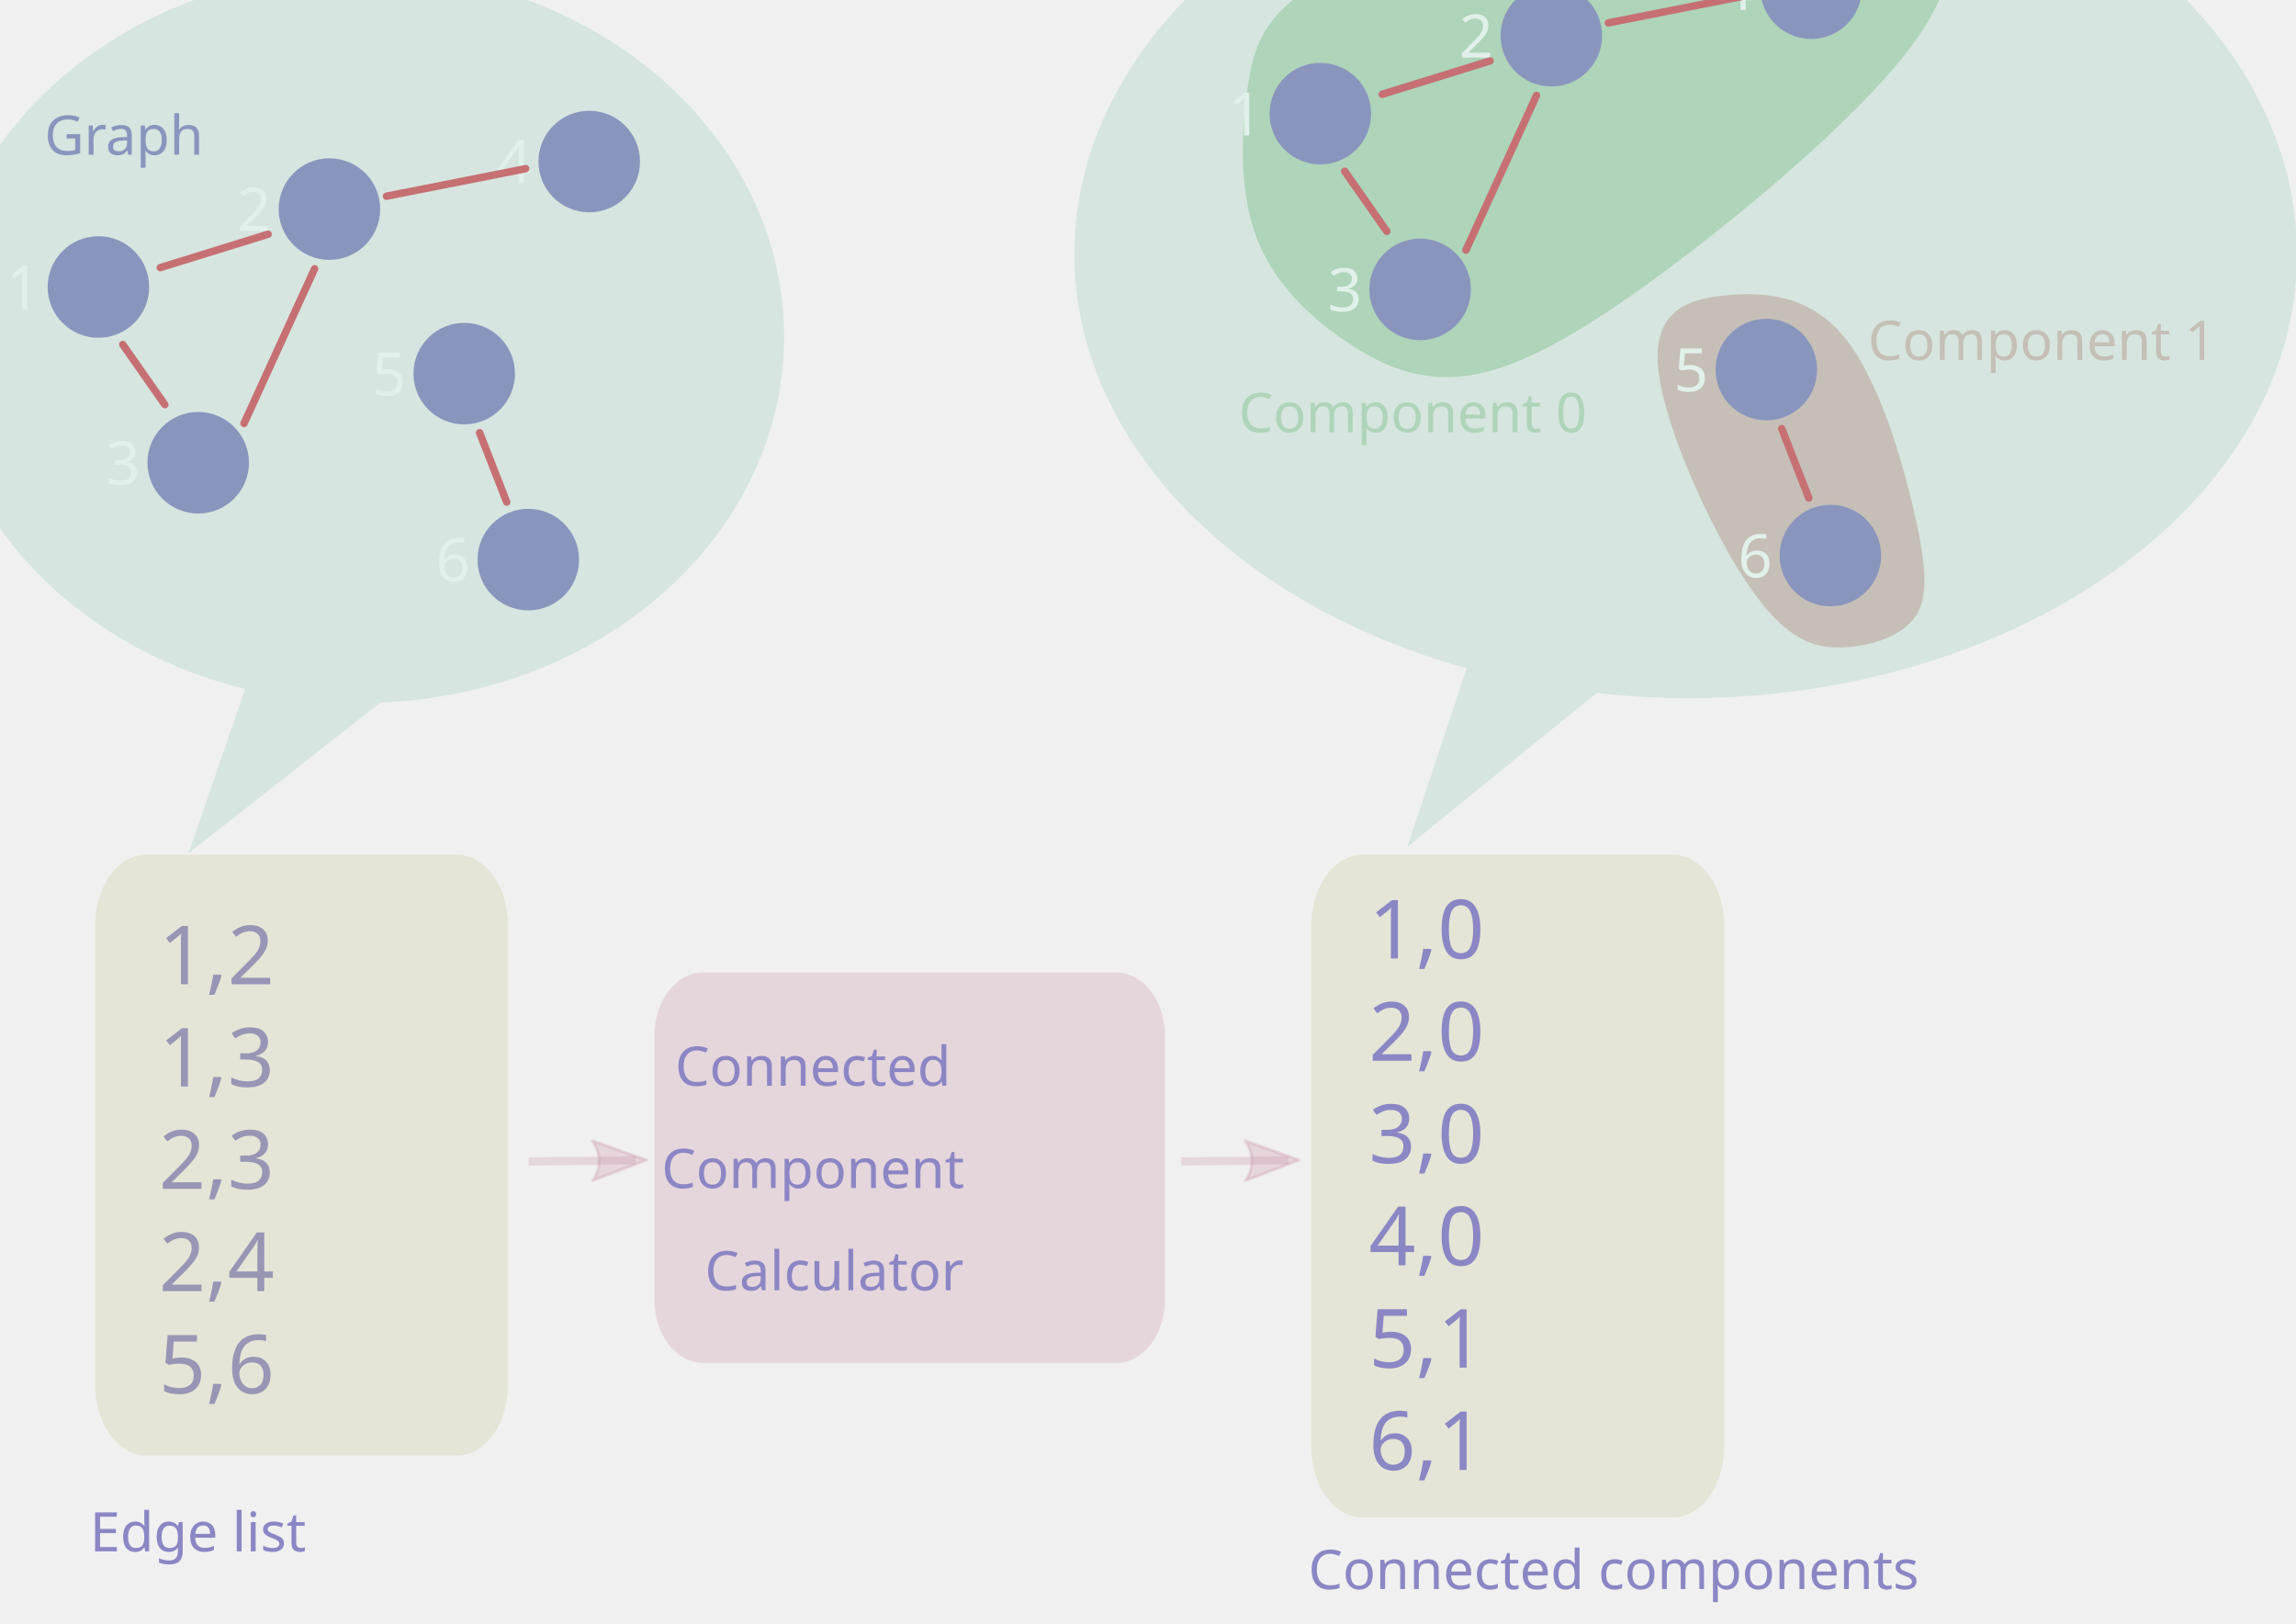
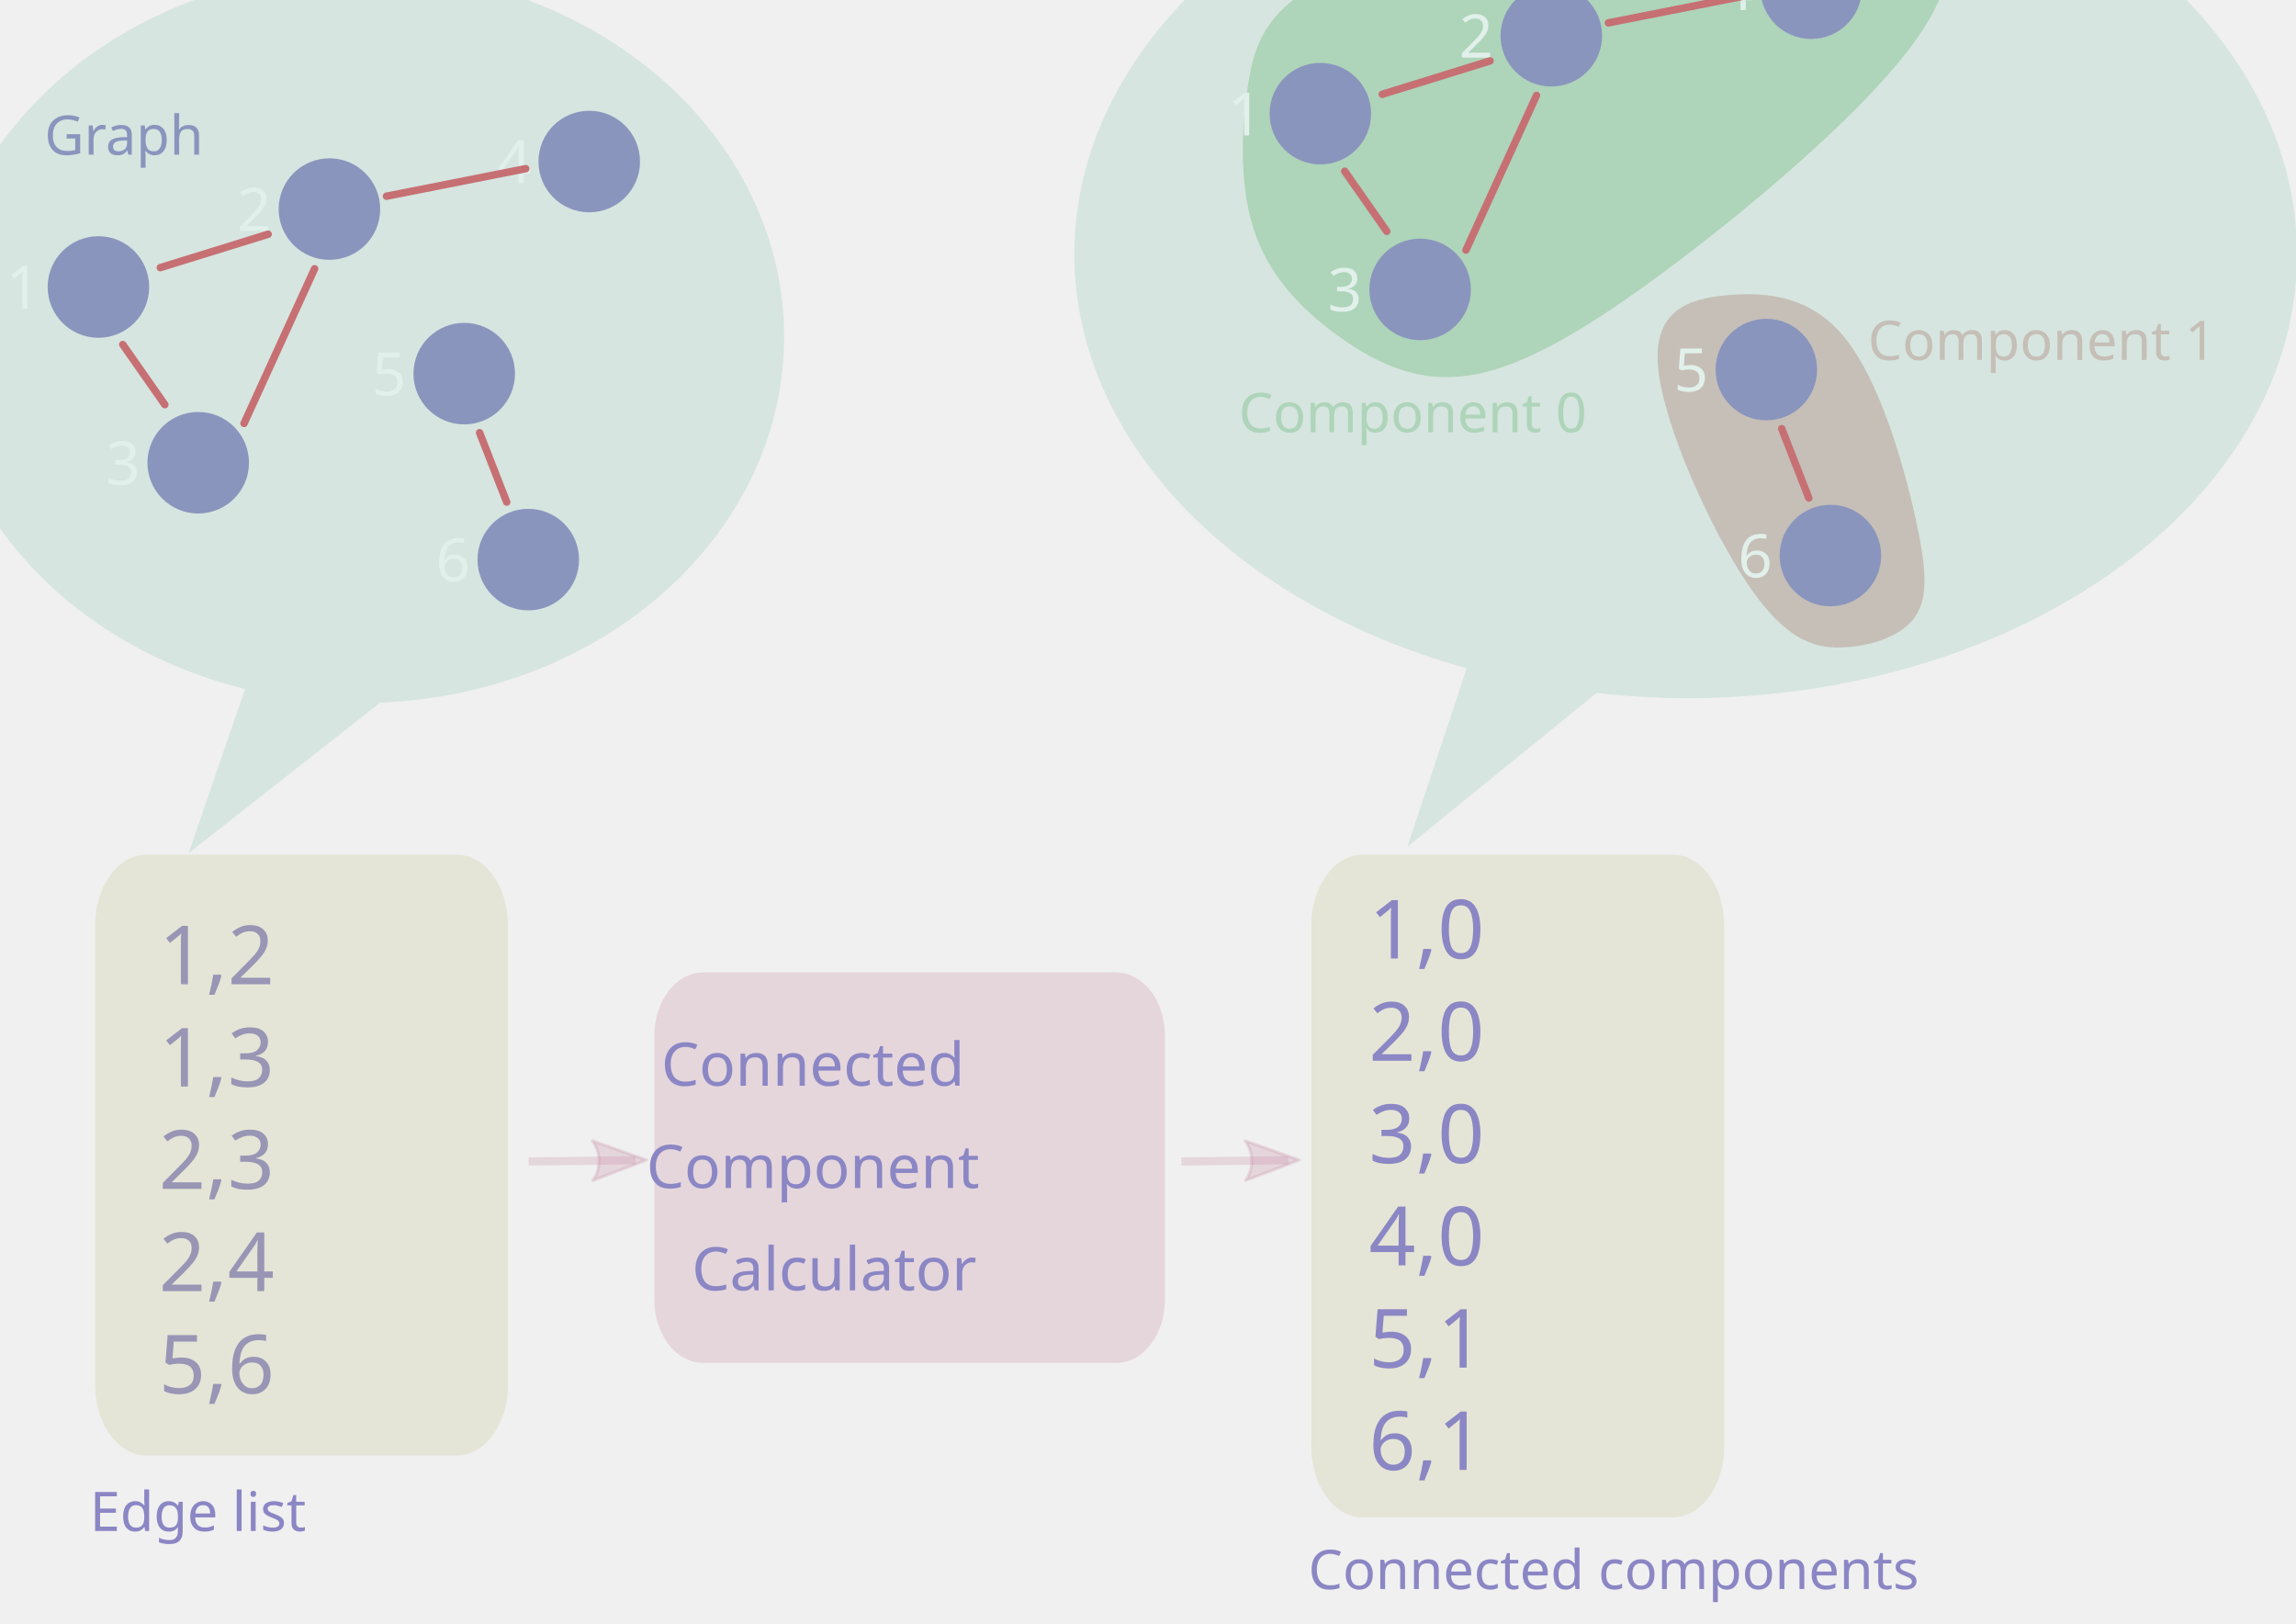
<svg xmlns="http://www.w3.org/2000/svg" width="297mm" height="210mm" viewBox="0 0 297 210" version="1.1" id="svg8">
  <defs id="defs2">
    <marker orient="auto" refY="0.0" refX="0.0" id="Arrow2Mend" style="overflow:visible;">
      <path id="path1776" style="fill-rule:evenodd;stroke-width:0.625;stroke-linejoin:round;stroke:#c3879f;stroke-opacity:0.251;fill:#c3879f;fill-opacity:0.251" d="M 8.719,4.034 L -2.207,0.016 L 8.719,-4.002 C 6.973,-1.63 6.983,1.616 8.719,4.034 z " transform="scale(0.6) rotate(180) translate(0,0)" />
    </marker>
    <marker orient="auto" refY="0.0" refX="0.0" id="TriangleOutS" style="overflow:visible">
      <path id="path1897" d="M 5.77,0.0 L -2.88,5.0 L -2.88,-5.0 L 5.77,0.0 z " style="fill-rule:evenodd;stroke:#000000;stroke-width:1pt;stroke-opacity:1;fill:#000000;fill-opacity:1" transform="scale(0.2)" />
    </marker>
    <marker orient="auto" refY="0.0" refX="0.0" id="Arrow1Lend" style="overflow:visible;">
      <path id="path1752" d="M 0.0,0.0 L 5.0,-5.0 L -12.5,0.0 L 5.0,5.0 L 0.0,0.0 z " style="fill-rule:evenodd;stroke:#000000;stroke-width:1pt;stroke-opacity:1;fill:#000000;fill-opacity:1" transform="scale(0.8) rotate(180) translate(12.5,0)" />
    </marker>
    <marker orient="auto" refY="0" refX="0" id="Arrow2Mend-3" style="overflow:visible">
      <path id="path1776-3" style="fill:#c3879f;fill-opacity:0.251;fill-rule:evenodd;stroke:#c3879f;stroke-width:0.625;stroke-linejoin:round;stroke-opacity:0.251" d="M 8.719,4.034 -2.207,0.016 8.719,-4.002 c -1.745,2.372 -1.735,5.617 -6e-7,8.035 z" transform="scale(-0.6)" />
    </marker>
  </defs>
  <g id="layer1" transform="translate(0,-87)">
    <path id="path1009" d="m 145.843,-65.541 c -0.756,-7.56 3.906,-9.071 9.071,-9.512 5.165,-0.441 10.835,0.189 15.182,5.669 4.347,5.48 7.37,15.812 8.945,22.805 1.575,6.993 1.701,10.646 0.076,13.076 -1.625,2.43 -5.304,3.744 -8.958,3.996 -3.654,0.252 -7.433,-0.504 -12.41,-7.686 -4.977,-7.182 -11.15,-20.788 -11.906,-28.348 z" style="opacity:0.5;fill:#c48b86;fill-opacity:1;stroke:none;stroke-width:0.265px;stroke-linecap:butt;stroke-linejoin:miter;stroke-opacity:1" transform="translate(68.65856,200.2143)" />
    <g transform="translate(-71.57924,114.712)" id="g5257">
      <circle r="6.567" cy="9.406" cx="84.311" id="path3713-62-9-3-4" style="opacity:1;fill:#8b86c4;fill-opacity:1;stroke:none;stroke-width:1.782;stroke-linecap:round;stroke-linejoin:round;stroke-miterlimit:4;stroke-dasharray:none;stroke-dashoffset:0;stroke-opacity:1" />
      <text id="text4522-5-8-5-0" y="12.225" x="84.216" style="font-style:normal;font-weight:normal;font-size:10.583px;line-height:1.25;font-family:sans-serif;letter-spacing:0px;word-spacing:0px;fill:#ffffff;fill-opacity:1;stroke:none;stroke-width:0.265" xml:space="preserve">
        <tspan style="font-size:7.761px;text-align:center;text-anchor:middle;fill:#ffffff;fill-opacity:1;stroke-width:0.265" y="12.225" x="84.216" id="tspan4520-1-3-0-4">1</tspan>
      </text>
    </g>
    <g id="g5257-8" transform="translate(-41.69939,104.6346)">
      <circle r="6.567" cy="9.406" cx="84.311" id="path3713-62-9-3-4-5" style="opacity:1;fill:#8b86c4;fill-opacity:1;stroke:none;stroke-width:1.782;stroke-linecap:round;stroke-linejoin:round;stroke-miterlimit:4;stroke-dasharray:none;stroke-dashoffset:0;stroke-opacity:1" />
      <text id="text4522-5-8-5-0-2" y="12.225" x="84.216" style="font-style:normal;font-weight:normal;font-size:10.583px;line-height:1.25;font-family:sans-serif;letter-spacing:0px;word-spacing:0px;fill:#ffffff;fill-opacity:1;stroke:none;stroke-width:0.265" xml:space="preserve">
        <tspan style="font-size:7.761px;text-align:center;text-anchor:middle;fill:#ffffff;fill-opacity:1;stroke-width:0.265" y="12.225" x="84.216" id="tspan4520-1-3-0-4-2">2</tspan>
      </text>
    </g>
    <g id="g5257-8-1" transform="translate(-58.67101,137.4419)">
      <circle r="6.567" cy="9.406" cx="84.311" id="path3713-62-9-3-4-5-6" style="opacity:1;fill:#8b86c4;fill-opacity:1;stroke:none;stroke-width:1.782;stroke-linecap:round;stroke-linejoin:round;stroke-miterlimit:4;stroke-dasharray:none;stroke-dashoffset:0;stroke-opacity:1" />
      <text id="text4522-5-8-5-0-2-9" y="12.225" x="84.216" style="font-style:normal;font-weight:normal;font-size:10.583px;line-height:1.25;font-family:sans-serif;letter-spacing:0px;word-spacing:0px;fill:#ffffff;fill-opacity:1;stroke:none;stroke-width:0.265" xml:space="preserve">
        <tspan style="font-size:7.761px;text-align:center;text-anchor:middle;fill:#ffffff;fill-opacity:1;stroke-width:0.265" y="12.225" x="84.216" id="tspan4520-1-3-0-4-2-5">3</tspan>
      </text>
    </g>
    <g id="g5257-8-1-1" transform="translate(-8.090254,98.48739)">
      <circle r="6.567" cy="9.406" cx="84.311" id="path3713-62-9-3-4-5-6-5" style="opacity:1;fill:#8b86c4;fill-opacity:1;stroke:none;stroke-width:1.782;stroke-linecap:round;stroke-linejoin:round;stroke-miterlimit:4;stroke-dasharray:none;stroke-dashoffset:0;stroke-opacity:1" />
      <text id="text4522-5-8-5-0-2-9-0" y="12.225" x="84.216" style="font-style:normal;font-weight:normal;font-size:10.583px;line-height:1.25;font-family:sans-serif;letter-spacing:0px;word-spacing:0px;fill:#ffffff;fill-opacity:1;stroke:none;stroke-width:0.265" xml:space="preserve">
        <tspan style="font-size:7.761px;text-align:center;text-anchor:middle;fill:#ffffff;fill-opacity:1;stroke-width:0.265" y="12.225" x="84.216" id="tspan4520-1-3-0-4-2-5-6">4</tspan>
      </text>
    </g>
    <g id="g5257-8-1-1-0" transform="translate(144.1747,125.3909)">
      <circle r="6.567" cy="9.406" cx="84.311" id="path3713-62-9-3-4-5-6-5-5" style="opacity:1;fill:#8b86c4;fill-opacity:1;stroke:none;stroke-width:1.782;stroke-linecap:round;stroke-linejoin:round;stroke-miterlimit:4;stroke-dasharray:none;stroke-dashoffset:0;stroke-opacity:1" />
      <text id="text4522-5-8-5-0-2-9-0-8" y="12.225" x="84.216" style="font-style:normal;font-weight:normal;font-size:10.583px;line-height:1.25;font-family:sans-serif;letter-spacing:0px;word-spacing:0px;fill:#ffffff;fill-opacity:1;stroke:none;stroke-width:0.265" xml:space="preserve">
        <tspan style="font-size:7.761px;text-align:center;text-anchor:middle;fill:#ffffff;fill-opacity:1;stroke-width:0.265" y="12.225" x="84.216" id="tspan4520-1-3-0-4-2-5-6-8">5</tspan>
      </text>
    </g>
    <g id="g5257-8-1-1-9" transform="translate(152.46,149.4452)">
      <circle r="6.567" cy="9.406" cx="84.311" id="path3713-62-9-3-4-5-6-5-1" style="opacity:1;fill:#8b86c4;fill-opacity:1;stroke:none;stroke-width:1.782;stroke-linecap:round;stroke-linejoin:round;stroke-miterlimit:4;stroke-dasharray:none;stroke-dashoffset:0;stroke-opacity:1" />
      <text id="text4522-5-8-5-0-2-9-0-88" y="12.225" x="84.216" style="font-style:normal;font-weight:normal;font-size:10.583px;line-height:1.25;font-family:sans-serif;letter-spacing:0px;word-spacing:0px;fill:#ffffff;fill-opacity:1;stroke:none;stroke-width:0.265" xml:space="preserve">
        <tspan style="font-size:7.761px;text-align:center;text-anchor:middle;fill:#ffffff;fill-opacity:1;stroke-width:0.265" y="12.225" x="84.216" id="tspan4520-1-3-0-4-2-5-6-6">6</tspan>
      </text>
    </g>
    <path id="path4759-0-6-1-3-4-1" d="m 34.684,117.294 -13.945,4.318" style="fill:none;stroke:#db5461;stroke-width:0.965;stroke-linecap:round;stroke-linejoin:miter;stroke-miterlimit:4;stroke-dasharray:none;stroke-opacity:1" />
    <path id="path4759-0-6-1-3-4-1-6" d="m 21.323,139.336 -5.441,-7.777" style="fill:none;stroke:#db5461;stroke-width:0.965;stroke-linecap:round;stroke-linejoin:miter;stroke-miterlimit:4;stroke-dasharray:none;stroke-opacity:1" />
    <path id="path4759-0-6-1-3-4-1-1" d="m 40.694,121.76 -9.126,20.004" style="fill:none;stroke:#db5461;stroke-width:0.965;stroke-linecap:round;stroke-linejoin:miter;stroke-miterlimit:4;stroke-dasharray:none;stroke-opacity:1" />
    <path id="path4759-0-6-1-3-4-1-3" d="m 68.003,108.814 -18.009,3.562" style="fill:none;stroke:#db5461;stroke-width:0.965;stroke-linecap:round;stroke-linejoin:miter;stroke-miterlimit:4;stroke-dasharray:none;stroke-opacity:1" />
    <path id="path4759-0-6-1-3-4-1-3-7" d="m 230.474,142.437 3.506,8.974" style="fill:none;stroke:#db5461;stroke-width:0.965;stroke-linecap:round;stroke-linejoin:miter;stroke-miterlimit:4;stroke-dasharray:none;stroke-opacity:1" />
    <text id="text1043-5" y="133.556" x="241.614" style="font-style:normal;font-weight:normal;font-size:10.583px;line-height:1.25;font-family:sans-serif;letter-spacing:0px;word-spacing:0px;fill:#c38b85;fill-opacity:0.502;stroke:none;stroke-width:0.265" xml:space="preserve">
      <tspan style="font-size:7.056px;fill:#c38b85;fill-opacity:0.502;stroke-width:0.265" y="133.556" x="241.614" id="tspan1041-6">Component 1</tspan>
    </text>
    <text id="text1043-7" y="107.006" x="5.745" style="font-style:normal;font-weight:normal;font-size:10.583px;line-height:1.25;font-family:sans-serif;letter-spacing:0px;word-spacing:0px;fill:#8b86c4;fill-opacity:1;stroke:none;stroke-width:0.265" xml:space="preserve">
      <tspan style="font-size:7.056px;fill:#8b86c4;fill-opacity:1;stroke-width:0.265" y="107.006" x="5.745" id="tspan1041-3">Graph</tspan>
    </text>
    <path id="path1005-5" d="m 43.222,-54.202 c -13.418,4.914 -15.182,10.205 -16.127,16.505 -0.945,6.3 -1.071,13.607 1.071,19.403 2.142,5.796 6.552,10.079 11.276,13.355 4.725,3.276 9.764,5.544 16.064,4.662 6.3,-0.882 13.859,-4.914 24.82,-12.977 10.961,-8.063 25.325,-20.159 32.191,-29.104 6.866,-8.945 6.236,-14.741 4.032,-18.521 -2.205,-3.78 -5.985,-5.544 -20.411,-4.158 -14.426,1.386 -39.498,5.922 -52.916,10.835 z" style="opacity:0.5;fill:#86c48b;fill-opacity:1;stroke:none;stroke-width:0.265px;stroke-linecap:butt;stroke-linejoin:miter;stroke-opacity:1" transform="translate(134.3231,135.8591)" />
    <g transform="translate(86.48187,92.29424)" id="g5257-80">
      <circle r="6.567" cy="9.406" cx="84.311" id="path3713-62-9-3-4-3" style="opacity:1;fill:#8b86c4;fill-opacity:1;stroke:none;stroke-width:1.782;stroke-linecap:round;stroke-linejoin:round;stroke-miterlimit:4;stroke-dasharray:none;stroke-dashoffset:0;stroke-opacity:1" />
      <text id="text4522-5-8-5-0-1" y="12.225" x="84.216" style="font-style:normal;font-weight:normal;font-size:10.583px;line-height:1.25;font-family:sans-serif;letter-spacing:0px;word-spacing:0px;fill:#ffffff;fill-opacity:1;stroke:none;stroke-width:0.265" xml:space="preserve">
        <tspan style="font-size:7.761px;text-align:center;text-anchor:middle;fill:#ffffff;fill-opacity:1;stroke-width:0.265" y="12.225" x="84.216" id="tspan4520-1-3-0-4-0">1</tspan>
      </text>
    </g>
    <g id="g5257-8-5" transform="translate(116.3617,82.21686)">
      <circle r="6.567" cy="9.406" cx="84.311" id="path3713-62-9-3-4-5-9" style="opacity:1;fill:#8b86c4;fill-opacity:1;stroke:none;stroke-width:1.782;stroke-linecap:round;stroke-linejoin:round;stroke-miterlimit:4;stroke-dasharray:none;stroke-dashoffset:0;stroke-opacity:1" />
      <text id="text4522-5-8-5-0-2-2" y="12.225" x="84.216" style="font-style:normal;font-weight:normal;font-size:10.583px;line-height:1.25;font-family:sans-serif;letter-spacing:0px;word-spacing:0px;fill:#ffffff;fill-opacity:1;stroke:none;stroke-width:0.265" xml:space="preserve">
        <tspan style="font-size:7.761px;text-align:center;text-anchor:middle;fill:#ffffff;fill-opacity:1;stroke-width:0.265" y="12.225" x="84.216" id="tspan4520-1-3-0-4-2-0">2</tspan>
      </text>
    </g>
    <g id="g5257-8-1-6" transform="translate(99.3901,115.0242)">
      <circle r="6.567" cy="9.406" cx="84.311" id="path3713-62-9-3-4-5-6-0" style="opacity:1;fill:#8b86c4;fill-opacity:1;stroke:none;stroke-width:1.782;stroke-linecap:round;stroke-linejoin:round;stroke-miterlimit:4;stroke-dasharray:none;stroke-dashoffset:0;stroke-opacity:1" />
      <text id="text4522-5-8-5-0-2-9-9" y="12.225" x="84.216" style="font-style:normal;font-weight:normal;font-size:10.583px;line-height:1.25;font-family:sans-serif;letter-spacing:0px;word-spacing:0px;fill:#ffffff;fill-opacity:1;stroke:none;stroke-width:0.265" xml:space="preserve">
        <tspan style="font-size:7.761px;text-align:center;text-anchor:middle;fill:#ffffff;fill-opacity:1;stroke-width:0.265" y="12.225" x="84.216" id="tspan4520-1-3-0-4-2-5-3">3</tspan>
      </text>
    </g>
    <g id="g5257-8-1-1-4" transform="translate(149.9709,76.06965)">
      <circle r="6.567" cy="9.406" cx="84.311" id="path3713-62-9-3-4-5-6-5-91" style="opacity:1;fill:#8b86c4;fill-opacity:1;stroke:none;stroke-width:1.782;stroke-linecap:round;stroke-linejoin:round;stroke-miterlimit:4;stroke-dasharray:none;stroke-dashoffset:0;stroke-opacity:1" />
      <text id="text4522-5-8-5-0-2-9-0-9" y="12.225" x="84.216" style="font-style:normal;font-weight:normal;font-size:10.583px;line-height:1.25;font-family:sans-serif;letter-spacing:0px;word-spacing:0px;fill:#ffffff;fill-opacity:1;stroke:none;stroke-width:0.265" xml:space="preserve">
        <tspan style="font-size:7.761px;text-align:center;text-anchor:middle;fill:#ffffff;fill-opacity:1;stroke-width:0.265" y="12.225" x="84.216" id="tspan4520-1-3-0-4-2-5-6-27">4</tspan>
      </text>
    </g>
    <path id="path4759-0-6-1-3-4-1-9" d="m 192.745,94.876 -13.945,4.318" style="fill:none;stroke:#db5461;stroke-width:0.965;stroke-linecap:round;stroke-linejoin:miter;stroke-miterlimit:4;stroke-dasharray:none;stroke-opacity:1" />
    <path id="path4759-0-6-1-3-4-1-6-8" d="m 179.384,116.918 -5.441,-7.777" style="fill:none;stroke:#db5461;stroke-width:0.965;stroke-linecap:round;stroke-linejoin:miter;stroke-miterlimit:4;stroke-dasharray:none;stroke-opacity:1" />
    <path id="path4759-0-6-1-3-4-1-1-2" d="m 198.755,99.342 -9.126,20.004" style="fill:none;stroke:#db5461;stroke-width:0.965;stroke-linecap:round;stroke-linejoin:miter;stroke-miterlimit:4;stroke-dasharray:none;stroke-opacity:1" />
    <path id="path4759-0-6-1-3-4-1-3-23" d="M 226.064,86.397 208.055,89.959" style="fill:none;stroke:#db5461;stroke-width:0.965;stroke-linecap:round;stroke-linejoin:miter;stroke-miterlimit:4;stroke-dasharray:none;stroke-opacity:1" />
    <text id="text1043-8" y="142.89" x="160.221" style="font-style:normal;font-weight:normal;font-size:10.583px;line-height:1.25;font-family:sans-serif;letter-spacing:0px;word-spacing:0px;fill:#85c38b;fill-opacity:0.502;stroke:none;stroke-width:0.265" xml:space="preserve">
      <tspan style="font-size:7.056px;fill:#85c38b;fill-opacity:0.502;stroke-width:0.265" y="142.89" x="160.221" id="tspan1041-33">Component 0</tspan>
    </text>
    <g id="g5257-8-1-1-0-7" transform="translate(-24.26088,125.9159)">
      <circle r="6.567" cy="9.406" cx="84.311" id="path3713-62-9-3-4-5-6-5-5-4" style="opacity:1;fill:#8b86c4;fill-opacity:1;stroke:none;stroke-width:1.782;stroke-linecap:round;stroke-linejoin:round;stroke-miterlimit:4;stroke-dasharray:none;stroke-dashoffset:0;stroke-opacity:1" />
      <text id="text4522-5-8-5-0-2-9-0-8-5" y="12.225" x="84.216" style="font-style:normal;font-weight:normal;font-size:10.583px;line-height:1.25;font-family:sans-serif;letter-spacing:0px;word-spacing:0px;fill:#ffffff;fill-opacity:1;stroke:none;stroke-width:0.265" xml:space="preserve">
        <tspan style="font-size:7.761px;text-align:center;text-anchor:middle;fill:#ffffff;fill-opacity:1;stroke-width:0.265" y="12.225" x="84.216" id="tspan4520-1-3-0-4-2-5-6-8-5">5</tspan>
      </text>
    </g>
    <g id="g5257-8-1-1-9-6" transform="translate(-15.97553,149.9702)">
      <circle r="6.567" cy="9.406" cx="84.311" id="path3713-62-9-3-4-5-6-5-1-8" style="opacity:1;fill:#8b86c4;fill-opacity:1;stroke:none;stroke-width:1.782;stroke-linecap:round;stroke-linejoin:round;stroke-miterlimit:4;stroke-dasharray:none;stroke-dashoffset:0;stroke-opacity:1" />
      <text id="text4522-5-8-5-0-2-9-0-88-1" y="12.225" x="84.216" style="font-style:normal;font-weight:normal;font-size:10.583px;line-height:1.25;font-family:sans-serif;letter-spacing:0px;word-spacing:0px;fill:#ffffff;fill-opacity:1;stroke:none;stroke-width:0.265" xml:space="preserve">
        <tspan style="font-size:7.761px;text-align:center;text-anchor:middle;fill:#ffffff;fill-opacity:1;stroke-width:0.265" y="12.225" x="84.216" id="tspan4520-1-3-0-4-2-5-6-6-0">6</tspan>
      </text>
    </g>
    <path id="path4759-0-6-1-3-4-1-3-7-1" d="m 62.039,142.962 3.506,8.974" style="fill:none;stroke:#db5461;stroke-width:0.965;stroke-linecap:round;stroke-linejoin:miter;stroke-miterlimit:4;stroke-dasharray:none;stroke-opacity:1" />
    <text xml:space="preserve" style="font-style:normal;font-weight:normal;font-size:10.583px;line-height:1.25;font-family:sans-serif;letter-spacing:0px;word-spacing:0px;fill:#8b86c4;fill-opacity:1;stroke:none;stroke-width:0.265" x="20.56" y="214.3" id="text1572">
      <tspan x="20.56" y="214.3" style="fill:#8b86c4;fill-opacity:1;stroke-width:0.265" id="tspan1574">1,2</tspan>
      <tspan x="20.56" y="227.529" style="fill:#8b86c4;fill-opacity:1;stroke-width:0.265" id="tspan1578">1,3</tspan>
      <tspan x="20.56" y="240.758" style="fill:#8b86c4;fill-opacity:1;stroke-width:0.265" id="tspan1580">2,3</tspan>
      <tspan x="20.56" y="253.988" style="fill:#8b86c4;fill-opacity:1;stroke-width:0.265" id="tspan1582">2,4</tspan>
      <tspan x="20.56" y="267.217" style="fill:#8b86c4;fill-opacity:1;stroke-width:0.265" id="tspan1584">5,6</tspan>
    </text>
    <rect style="opacity:0.5;fill:#bfc385;fill-opacity:0.502;stroke:none;stroke-width:1.865;stroke-linecap:round;stroke-linejoin:round;stroke-miterlimit:4;stroke-dasharray:none;stroke-dashoffset:0;stroke-opacity:1" id="rect1586" width="53.41" height="77.688" x="12.305" y="197.549" rx="6.603" ry="9.161" />
-     <text id="text1043-7-6" y="287.646" x="11.616" style="font-style:normal;font-weight:normal;font-size:10.583px;line-height:1.25;font-family:sans-serif;letter-spacing:0px;word-spacing:0px;fill:#8b86c4;fill-opacity:1;stroke:none;stroke-width:0.265" xml:space="preserve">
-       <tspan style="font-size:7.056px;fill:#8b86c4;fill-opacity:1;stroke-width:0.265" y="287.646" x="11.616" id="tspan1041-3-3">Edge list</tspan>
+     <text id="text1043-7-6" y="285.01" x="11.616" style="font-style:normal;font-weight:normal;font-size:10.583px;line-height:1.25;font-family:sans-serif;letter-spacing:0px;word-spacing:0px;fill:#8b86c4;fill-opacity:1;stroke:none;stroke-width:0.265" xml:space="preserve">
+       <tspan style="font-size:7.056px;fill:#8b86c4;fill-opacity:1;stroke-width:0.265" y="285.01" x="11.616" id="tspan1041-3-3">Edge list</tspan>
    </text>
    <rect style="opacity:0.5;fill:#bfc385;fill-opacity:0.502;stroke:none;stroke-width:1.865;stroke-linecap:round;stroke-linejoin:round;stroke-miterlimit:4;stroke-dasharray:none;stroke-dashoffset:0;stroke-opacity:1" id="rect1586-3" width="53.41" height="85.699" x="169.623" y="197.549" rx="6.603" ry="9.161" />
    <text xml:space="preserve" style="font-style:normal;font-weight:normal;font-size:10.583px;line-height:1.25;font-family:sans-serif;letter-spacing:0px;word-spacing:0px;fill:#8b86c4;fill-opacity:1;stroke:none;stroke-width:0.265" x="177.073" y="210.963" id="text1572-4">
      <tspan x="177.073" y="210.963" style="fill:#8b86c4;fill-opacity:1;stroke-width:0.265" id="tspan1584-5">1,0</tspan>
      <tspan x="177.073" y="224.193" style="fill:#8b86c4;fill-opacity:1;stroke-width:0.265" id="tspan1686">2,0</tspan>
      <tspan x="177.073" y="237.422" style="fill:#8b86c4;fill-opacity:1;stroke-width:0.265" id="tspan1690">3,0</tspan>
      <tspan x="177.073" y="250.651" style="fill:#8b86c4;fill-opacity:1;stroke-width:0.265" id="tspan1692">4,0</tspan>
      <tspan x="177.073" y="263.88" style="fill:#8b86c4;fill-opacity:1;stroke-width:0.265" id="tspan1694">5,1</tspan>
      <tspan x="177.073" y="277.109" style="fill:#8b86c4;fill-opacity:1;stroke-width:0.265" id="tspan1024">6,1</tspan>
    </text>
    <text id="text1043-7-6-9" y="292.521" x="169.227" style="font-style:normal;font-weight:normal;font-size:10.583px;line-height:1.25;font-family:sans-serif;letter-spacing:0px;word-spacing:0px;fill:#8b86c4;fill-opacity:1;stroke:none;stroke-width:0.265" xml:space="preserve">
      <tspan style="font-size:7.056px;fill:#8b86c4;fill-opacity:1;stroke-width:0.265" y="292.521" x="169.227" id="tspan1041-3-3-0">Connected components</tspan>
    </text>
    <g id="g1743" transform="translate(-2.66781,8.583377)">
      <rect ry="8.131" rx="6.309" y="204.19" x="87.32" height="50.497" width="66.035" id="rect1714" style="opacity:0.5;fill:#c3859f;fill-opacity:0.502;stroke:none;stroke-width:1.865;stroke-linecap:round;stroke-linejoin:round;stroke-miterlimit:4;stroke-dasharray:none;stroke-dashoffset:0;stroke-opacity:1" />
      <text xml:space="preserve" style="font-style:normal;font-weight:normal;font-size:10.583px;line-height:1.25;font-family:sans-serif;letter-spacing:0px;word-spacing:0px;fill:#8b86c4;fill-opacity:1;stroke:none;stroke-width:0.265" x="120.213" y="218.836" id="text1043-7-6-6">
-         <tspan id="tspan1041-3-3-1" x="120.213" y="218.836" style="font-size:7.056px;text-align:center;text-anchor:middle;fill:#8b86c4;fill-opacity:1;stroke-width:0.265">Connected</tspan>
-         <tspan id="tspan1734" x="120.213" y="232.065" style="font-size:7.056px;text-align:center;text-anchor:middle;fill:#8b86c4;fill-opacity:1;stroke-width:0.265">Component</tspan>
-         <tspan id="tspan1736" x="120.213" y="245.294" style="font-size:7.056px;text-align:center;text-anchor:middle;fill:#8b86c4;fill-opacity:1;stroke-width:0.265">Calculator</tspan>
+         <tspan id="tspan1041-3-3-1" x="120.213" y="218.836" style="font-size:7.761px;text-align:center;text-anchor:middle;fill:#8b86c4;fill-opacity:1;stroke-width:0.265">Connected</tspan>
+         <tspan id="tspan1734" x="120.213" y="232.065" style="font-size:7.761px;text-align:center;text-anchor:middle;fill:#8b86c4;fill-opacity:1;stroke-width:0.265">Component</tspan>
+         <tspan id="tspan1736" x="120.213" y="245.294" style="font-size:7.761px;text-align:center;text-anchor:middle;fill:#8b86c4;fill-opacity:1;stroke-width:0.265">Calculator</tspan>
      </text>
    </g>
    <path style="fill:#c3879f;fill-opacity:0.251;stroke:#c3879f;stroke-width:1.065;stroke-linecap:butt;stroke-linejoin:miter;stroke-miterlimit:4;stroke-dasharray:none;stroke-opacity:0.251;marker-end:url(#Arrow2Mend)" d="m 71.133,229.023 c 4.613,-0.052 9.226,-0.105 13.838,-0.157" id="path1745" transform="translate(-2.746681,8.193764)" />
    <path transform="translate(81.68836,8.193764)" style="fill:#c3879f;fill-opacity:0.251;stroke:#c3879f;stroke-width:1.065;stroke-linecap:butt;stroke-linejoin:miter;stroke-miterlimit:4;stroke-dasharray:none;stroke-opacity:0.251;marker-end:url(#Arrow2Mend-3)" d="m 71.133,229.023 c 4.613,-0.052 9.226,-0.105 13.838,-0.157" id="path1745-6" />
    <path style="opacity:0.5;fill:#85c3a9;fill-opacity:0.502;stroke:none;stroke-width:7.049;stroke-linecap:round;stroke-linejoin:round;stroke-miterlimit:4;stroke-dasharray:none;stroke-dashoffset:0;stroke-opacity:1" d="M 176.369 -14.416 A 206.974 179.075 0 0 0 -30.605 164.658 A 206.974 179.075 0 0 0 119.838 336.758 L 92.217 417.037 L 185.883 343.441 A 206.974 179.075 0 0 0 383.342 164.658 A 206.974 179.075 0 0 0 176.369 -14.416 z " transform="matrix(0.2645833,0,0,0.2645833,0,87)" id="path977" />
    <path style="opacity:0.5;fill:#85c3a9;fill-opacity:0.502;stroke:none;stroke-width:1.865;stroke-linecap:round;stroke-linejoin:round;stroke-miterlimit:4;stroke-dasharray:none;stroke-dashoffset:0;stroke-opacity:1" d="m 218.051,62.514 a 79.079,57.397 0 0 0 -79.079,57.397 79.079,57.397 0 0 0 50.76,53.522 l -7.673,23.078 24.461,-19.889 a 79.079,57.397 0 0 0 11.531,0.686 79.079,57.397 0 0 0 79.079,-57.397 79.079,57.397 0 0 0 -79.079,-57.397 z" id="path977-3" />
  </g>
</svg>
